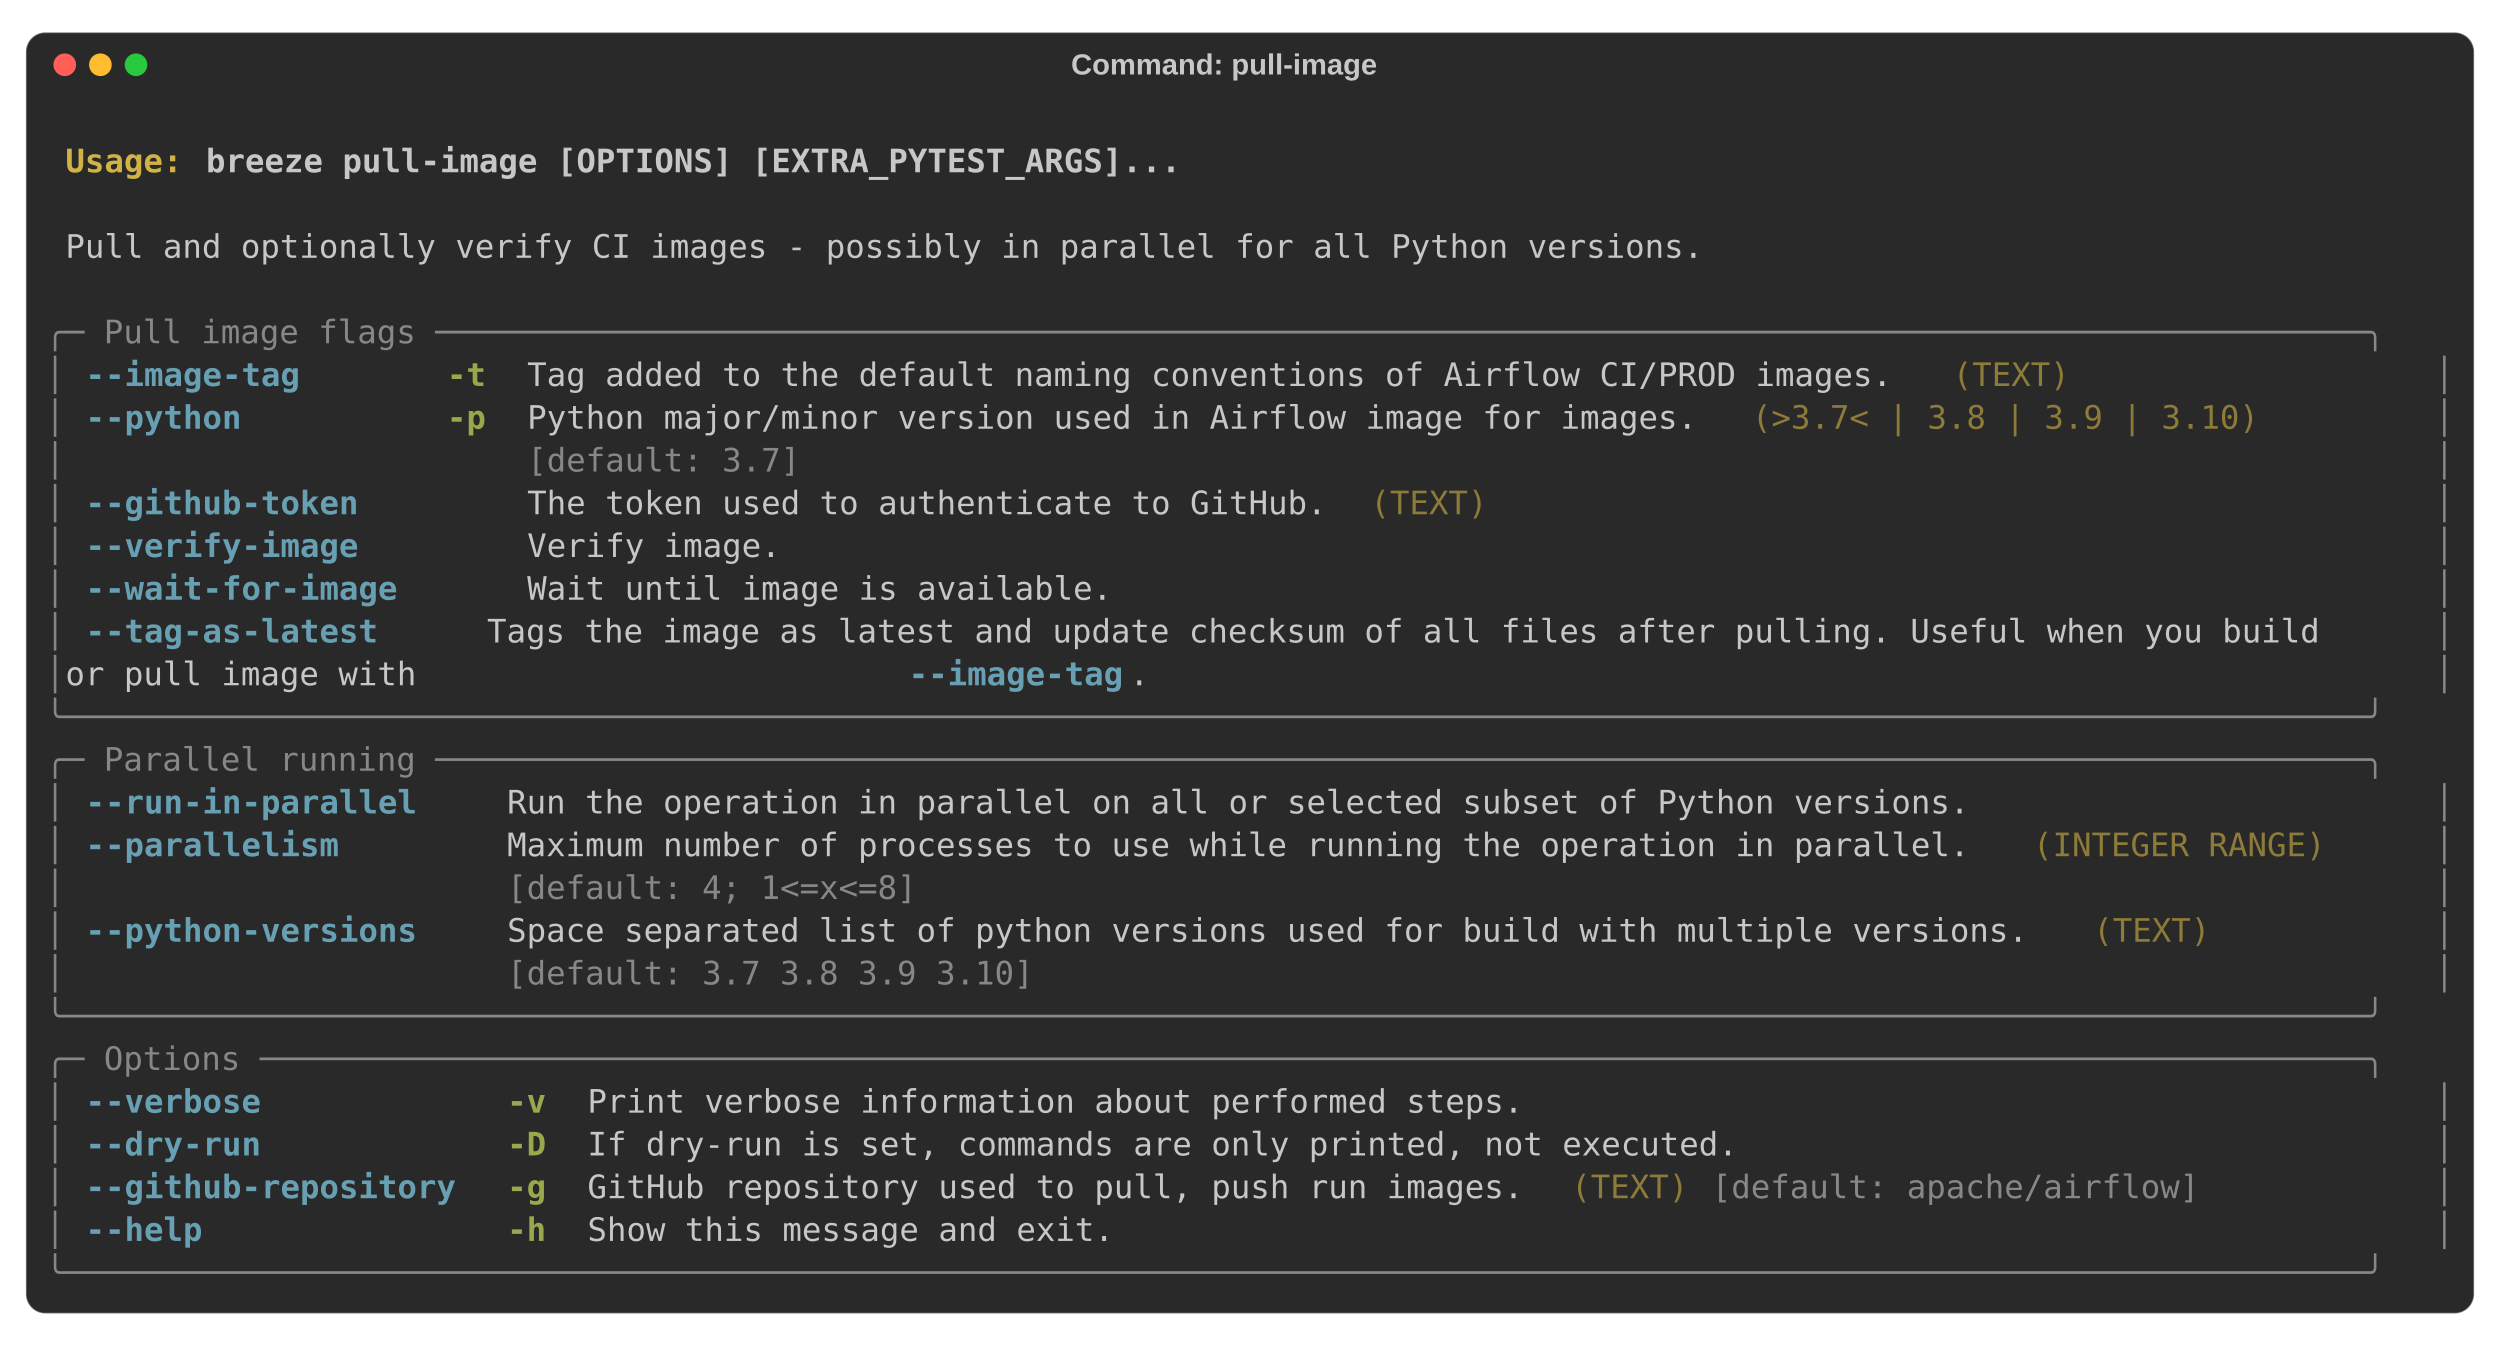
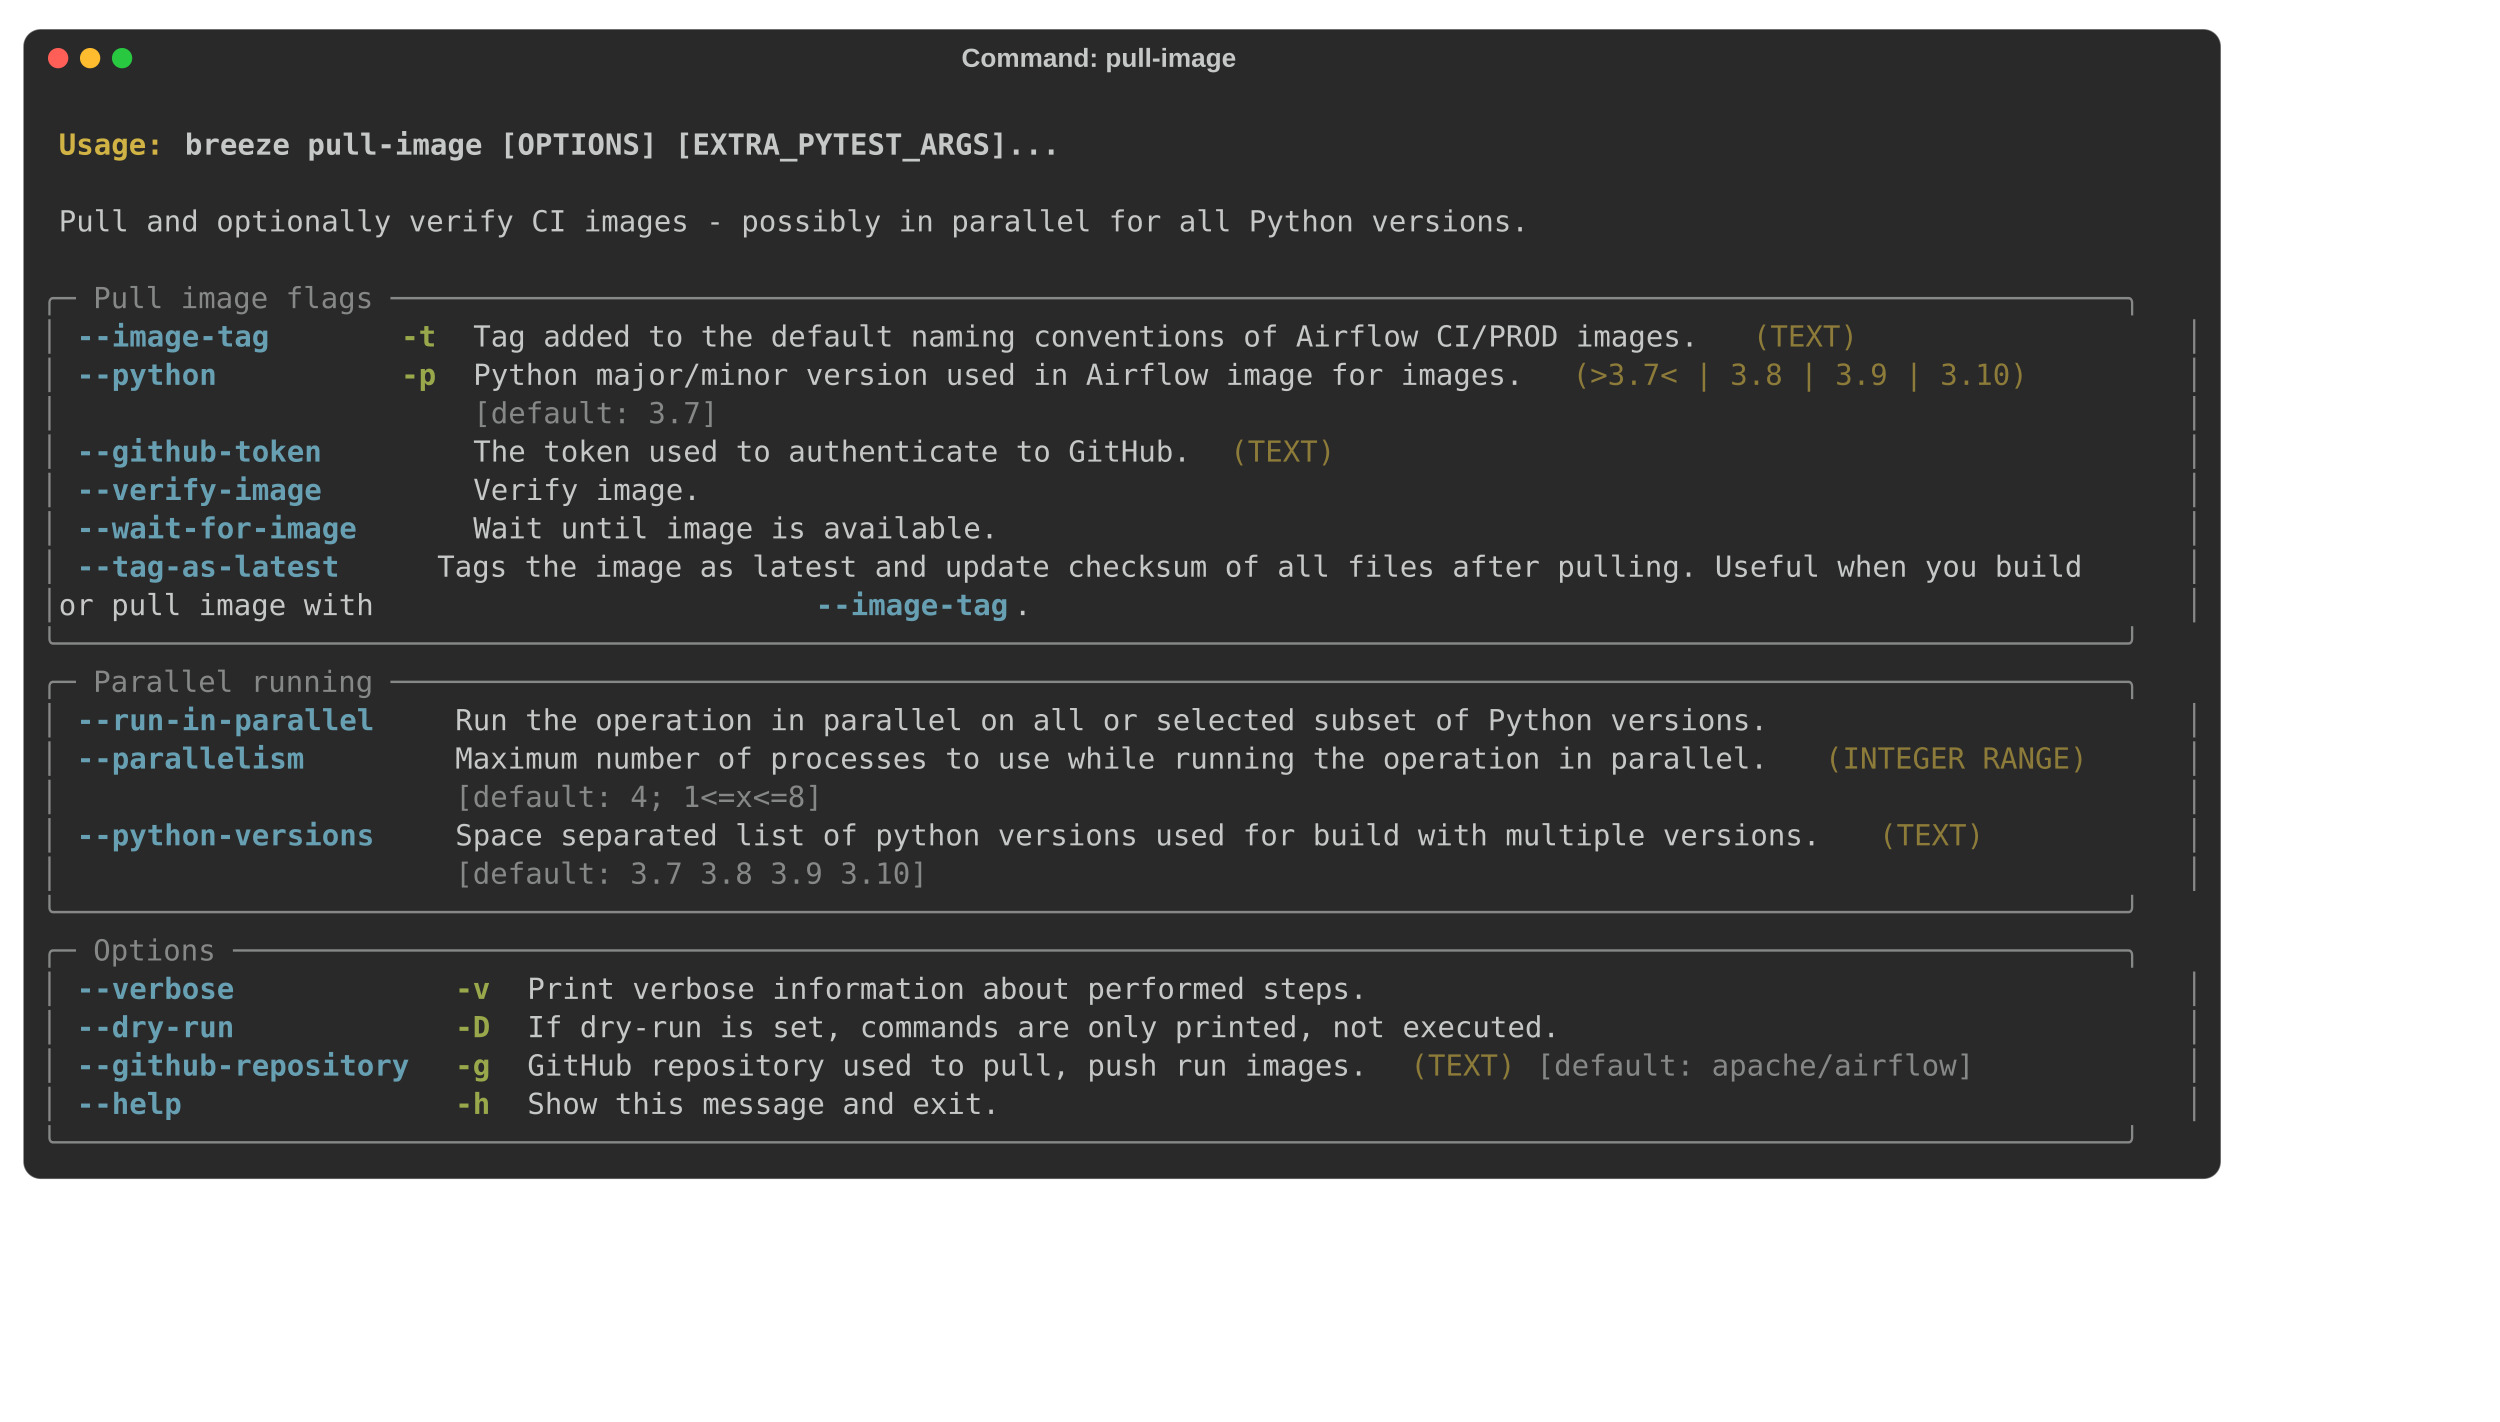
- <svg xmlns="http://www.w3.org/2000/svg" class="rich-terminal" viewBox="0 0 1544 831.2">
+ <svg xmlns="http://www.w3.org/2000/svg" width="1720.0" height="978" viewBox="0 0 1720.0 978">
  <style>

    @font-face {
        font-family: "Fira Code";
        src: local("FiraCode-Regular"),
                url("https://cdnjs.cloudflare.com/ajax/libs/firacode/6.2.0/woff2/FiraCode-Regular.woff2") format("woff2"),
                url("https://cdnjs.cloudflare.com/ajax/libs/firacode/6.2.0/woff/FiraCode-Regular.woff") format("woff");
        font-style: normal;
        font-weight: 400;
    }
    @font-face {
        font-family: "Fira Code";
        src: local("FiraCode-Bold"),
                url("https://cdnjs.cloudflare.com/ajax/libs/firacode/6.2.0/woff2/FiraCode-Bold.woff2") format("woff2"),
                url("https://cdnjs.cloudflare.com/ajax/libs/firacode/6.2.0/woff/FiraCode-Bold.woff") format("woff");
        font-style: bold;
        font-weight: 700;
    }

    .terminal-3638880050-matrix {
        font-family: Fira Code, monospace;
        font-size: 20px;
        line-height: 26.4px;
        font-variant-east-asian: full-width;
    }

    .terminal-3638880050-title {
        font-size: 18px;

        font-weight: bold;
        font-family: arial;
    }

    .terminal-3638880050-r1 { fill: #c5c8c6;font-weight: bold }
.terminal-3638880050-r2 { fill: #c5c8c6 }
.terminal-3638880050-r3 { fill: #d0b344;font-weight: bold }
.terminal-3638880050-r4 { fill: #868887 }
.terminal-3638880050-r5 { fill: #68a0b3;font-weight: bold }
.terminal-3638880050-r6 { fill: #98a84b;font-weight: bold }
.terminal-3638880050-r7 { fill: #8d7b39 }
    </style>
  <rect fill="#292929" stroke="rgba(255,255,255,0.35)" stroke-width="1" x="16" y="20" width="1512" height="791.2" rx="12" />
  <text class="terminal-3638880050-title" fill="#c5c8c6" text-anchor="middle" x="756" y="46">Command: pull-image</text>
  <circle cx="40" cy="40" r="7" fill="#ff5f57" />
  <circle cx="62" cy="40" r="7" fill="#febc2e" />
  <circle cx="84" cy="40" r="7" fill="#28c840" />
  <g transform="translate(28, 60)">
    <text alignment-baseline="baseline" class="terminal-3638880050-matrix" font-variant="east-asian-width-values">
      <tspan class="terminal-3638880050-r1" x="0" y="20" textLength="1488">                                                                                                                        </tspan>
      <tspan class="terminal-3638880050-r2" x="1488" y="20" textLength="12.4">
</tspan>
      <tspan class="terminal-3638880050-r1" x="0" y="46.4" textLength="12.4"> </tspan>
      <tspan class="terminal-3638880050-r3" x="12.4" y="46.4" textLength="86.8">Usage: </tspan>
      <tspan class="terminal-3638880050-r1" x="99.2" y="46.4" textLength="1388.8">breeze pull-image [OPTIONS] [EXTRA_PYTEST_ARGS]...                                                              </tspan>
      <tspan class="terminal-3638880050-r2" x="1488" y="46.4" textLength="12.4">
</tspan>
      <tspan class="terminal-3638880050-r1" x="0" y="72.8" textLength="1488">                                                                                                                        </tspan>
      <tspan class="terminal-3638880050-r2" x="1488" y="72.8" textLength="12.4">
</tspan>
      <tspan class="terminal-3638880050-r2" x="0" y="99.2" textLength="12.4"> </tspan>
      <tspan class="terminal-3638880050-r2" x="12.4" y="99.2" textLength="1463.2">Pull and optionally verify CI images - possibly in parallel for all Python versions.                                  </tspan>
      <tspan class="terminal-3638880050-r2" x="1475.6" y="99.2" textLength="12.4"> </tspan>
      <tspan class="terminal-3638880050-r2" x="1488" y="99.2" textLength="12.4">
</tspan>
      <tspan class="terminal-3638880050-r2" x="0" y="125.6" textLength="1488">                                                                                                                        </tspan>
      <tspan class="terminal-3638880050-r2" x="1488" y="125.6" textLength="12.4">
</tspan>
      <tspan class="terminal-3638880050-r4" x="0" y="152" textLength="1488">╭─ Pull image flags ───────────────────────────────────────────────────────────────────────────────────────────────────╮</tspan>
      <tspan class="terminal-3638880050-r2" x="1488" y="152" textLength="12.4">
</tspan>
      <tspan class="terminal-3638880050-r4" x="0" y="178.4" textLength="12.4">│</tspan>
      <tspan class="terminal-3638880050-r2" x="12.4" y="178.4" textLength="12.4"> </tspan>
      <tspan class="terminal-3638880050-r5" x="24.8" y="178.4" textLength="136.4">--image-tag</tspan>
      <tspan class="terminal-3638880050-r2" x="161.2" y="178.4" textLength="86.8">       </tspan>
      <tspan class="terminal-3638880050-r6" x="248" y="178.4" textLength="24.8">-t</tspan>
      <tspan class="terminal-3638880050-r2" x="272.8" y="178.4" textLength="24.8">  </tspan>
      <tspan class="terminal-3638880050-r2" x="297.6" y="178.4" textLength="868">Tag added to the default naming conventions of Airflow CI/PROD images.</tspan>
      <tspan class="terminal-3638880050-r2" x="1165.6" y="178.4" textLength="12.4"> </tspan>
      <tspan class="terminal-3638880050-r7" x="1178" y="178.4" textLength="74.4">(TEXT)</tspan>
      <tspan class="terminal-3638880050-r2" x="1252.4" y="178.4" textLength="210.8">                 </tspan>
      <tspan class="terminal-3638880050-r2" x="1463.2" y="178.4" textLength="12.4"> </tspan>
      <tspan class="terminal-3638880050-r4" x="1475.6" y="178.4" textLength="12.4">│</tspan>
      <tspan class="terminal-3638880050-r2" x="1488" y="178.4" textLength="12.4">
</tspan>
      <tspan class="terminal-3638880050-r4" x="0" y="204.8" textLength="12.4">│</tspan>
      <tspan class="terminal-3638880050-r2" x="12.4" y="204.8" textLength="12.4"> </tspan>
      <tspan class="terminal-3638880050-r5" x="24.8" y="204.8" textLength="99.2">--python</tspan>
      <tspan class="terminal-3638880050-r2" x="124" y="204.8" textLength="124">          </tspan>
      <tspan class="terminal-3638880050-r6" x="248" y="204.8" textLength="24.8">-p</tspan>
      <tspan class="terminal-3638880050-r2" x="272.8" y="204.8" textLength="24.8">  </tspan>
      <tspan class="terminal-3638880050-r2" x="297.6" y="204.8" textLength="744">Python major/minor version used in Airflow image for images.</tspan>
      <tspan class="terminal-3638880050-r2" x="1041.6" y="204.8" textLength="12.4"> </tspan>
      <tspan class="terminal-3638880050-r7" x="1054" y="204.8" textLength="322.4">(&gt;3.7&lt; | 3.8 | 3.9 | 3.10)</tspan>
      <tspan class="terminal-3638880050-r2" x="1376.4" y="204.8" textLength="86.8">       </tspan>
      <tspan class="terminal-3638880050-r2" x="1463.2" y="204.8" textLength="12.4"> </tspan>
      <tspan class="terminal-3638880050-r4" x="1475.6" y="204.8" textLength="12.4">│</tspan>
      <tspan class="terminal-3638880050-r2" x="1488" y="204.8" textLength="12.4">
</tspan>
      <tspan class="terminal-3638880050-r4" x="0" y="231.2" textLength="12.4">│</tspan>
      <tspan class="terminal-3638880050-r2" x="12.4" y="231.2" textLength="285.2">                       </tspan>
      <tspan class="terminal-3638880050-r4" x="297.6" y="231.2" textLength="744">[default: 3.7]                                              </tspan>
      <tspan class="terminal-3638880050-r2" x="1041.6" y="231.2" textLength="12.4"> </tspan>
      <tspan class="terminal-3638880050-r2" x="1054" y="231.2" textLength="409.2">                                 </tspan>
      <tspan class="terminal-3638880050-r2" x="1463.2" y="231.2" textLength="12.4"> </tspan>
      <tspan class="terminal-3638880050-r4" x="1475.6" y="231.2" textLength="12.4">│</tspan>
      <tspan class="terminal-3638880050-r2" x="1488" y="231.2" textLength="12.4">
</tspan>
      <tspan class="terminal-3638880050-r4" x="0" y="257.6" textLength="12.4">│</tspan>
      <tspan class="terminal-3638880050-r2" x="12.4" y="257.6" textLength="12.4"> </tspan>
      <tspan class="terminal-3638880050-r5" x="24.8" y="257.6" textLength="173.6">--github-token</tspan>
      <tspan class="terminal-3638880050-r2" x="198.4" y="257.6" textLength="49.6">    </tspan>
      <tspan class="terminal-3638880050-r2" x="248" y="257.6" textLength="24.8">  </tspan>
      <tspan class="terminal-3638880050-r2" x="272.8" y="257.6" textLength="24.8">  </tspan>
      <tspan class="terminal-3638880050-r2" x="297.6" y="257.6" textLength="508.4">The token used to authenticate to GitHub.</tspan>
      <tspan class="terminal-3638880050-r2" x="806" y="257.6" textLength="12.4"> </tspan>
      <tspan class="terminal-3638880050-r7" x="818.4" y="257.6" textLength="74.4">(TEXT)</tspan>
      <tspan class="terminal-3638880050-r2" x="892.8" y="257.6" textLength="570.4">                                              </tspan>
      <tspan class="terminal-3638880050-r2" x="1463.2" y="257.6" textLength="12.4"> </tspan>
      <tspan class="terminal-3638880050-r4" x="1475.6" y="257.6" textLength="12.4">│</tspan>
      <tspan class="terminal-3638880050-r2" x="1488" y="257.6" textLength="12.4">
</tspan>
      <tspan class="terminal-3638880050-r4" x="0" y="284" textLength="12.4">│</tspan>
      <tspan class="terminal-3638880050-r2" x="12.4" y="284" textLength="12.4"> </tspan>
      <tspan class="terminal-3638880050-r5" x="24.8" y="284" textLength="173.6">--verify-image</tspan>
      <tspan class="terminal-3638880050-r2" x="198.4" y="284" textLength="49.6">    </tspan>
      <tspan class="terminal-3638880050-r2" x="248" y="284" textLength="24.8">  </tspan>
      <tspan class="terminal-3638880050-r2" x="272.8" y="284" textLength="24.8">  </tspan>
      <tspan class="terminal-3638880050-r2" x="297.6" y="284" textLength="1165.6">Verify image.                                                                                 </tspan>
      <tspan class="terminal-3638880050-r2" x="1463.2" y="284" textLength="12.4"> </tspan>
      <tspan class="terminal-3638880050-r4" x="1475.6" y="284" textLength="12.4">│</tspan>
      <tspan class="terminal-3638880050-r2" x="1488" y="284" textLength="12.4">
</tspan>
      <tspan class="terminal-3638880050-r4" x="0" y="310.4" textLength="12.4">│</tspan>
      <tspan class="terminal-3638880050-r2" x="12.4" y="310.4" textLength="12.4"> </tspan>
      <tspan class="terminal-3638880050-r5" x="24.8" y="310.4" textLength="198.4">--wait-for-image</tspan>
      <tspan class="terminal-3638880050-r2" x="223.2" y="310.4" textLength="24.8">  </tspan>
      <tspan class="terminal-3638880050-r2" x="248" y="310.4" textLength="24.8">  </tspan>
      <tspan class="terminal-3638880050-r2" x="272.8" y="310.4" textLength="24.8">  </tspan>
      <tspan class="terminal-3638880050-r2" x="297.6" y="310.4" textLength="1165.6">Wait until image is available.                                                                </tspan>
      <tspan class="terminal-3638880050-r2" x="1463.2" y="310.4" textLength="12.4"> </tspan>
      <tspan class="terminal-3638880050-r4" x="1475.6" y="310.4" textLength="12.4">│</tspan>
      <tspan class="terminal-3638880050-r2" x="1488" y="310.4" textLength="12.4">
</tspan>
      <tspan class="terminal-3638880050-r4" x="0" y="336.8" textLength="12.4">│</tspan>
      <tspan class="terminal-3638880050-r2" x="12.4" y="336.8" textLength="12.4"> </tspan>
      <tspan class="terminal-3638880050-r5" x="24.8" y="336.8" textLength="186">--tag-as-latest</tspan>
      <tspan class="terminal-3638880050-r2" x="210.8" y="336.8" textLength="37.2">   </tspan>
      <tspan class="terminal-3638880050-r2" x="248" y="336.8" textLength="24.8">  </tspan>
      <tspan class="terminal-3638880050-r2" x="272.8" y="336.8" textLength="1202.8">  Tags the image as latest and update checksum of all files after pulling. Useful when you build </tspan>
      <tspan class="terminal-3638880050-r4" x="1475.6" y="336.8" textLength="12.4">│</tspan>
      <tspan class="terminal-3638880050-r2" x="1488" y="336.8" textLength="12.4">
</tspan>
      <tspan class="terminal-3638880050-r4" x="0" y="363.2" textLength="12.4">│</tspan>
      <tspan class="terminal-3638880050-r2" x="12.4" y="363.2" textLength="520.8">                       or pull image with </tspan>
      <tspan class="terminal-3638880050-r5" x="533.2" y="363.2" textLength="136.4">--image-tag</tspan>
      <tspan class="terminal-3638880050-r2" x="669.6" y="363.2" textLength="806">.                                                                </tspan>
      <tspan class="terminal-3638880050-r4" x="1475.6" y="363.2" textLength="12.4">│</tspan>
      <tspan class="terminal-3638880050-r2" x="1488" y="363.2" textLength="12.4">
</tspan>
      <tspan class="terminal-3638880050-r4" x="0" y="389.6" textLength="1488">╰──────────────────────────────────────────────────────────────────────────────────────────────────────────────────────╯</tspan>
      <tspan class="terminal-3638880050-r2" x="1488" y="389.6" textLength="12.4">
</tspan>
      <tspan class="terminal-3638880050-r4" x="0" y="416" textLength="1488">╭─ Parallel running ───────────────────────────────────────────────────────────────────────────────────────────────────╮</tspan>
      <tspan class="terminal-3638880050-r2" x="1488" y="416" textLength="12.4">
</tspan>
      <tspan class="terminal-3638880050-r4" x="0" y="442.4" textLength="12.4">│</tspan>
      <tspan class="terminal-3638880050-r2" x="12.4" y="442.4" textLength="12.4"> </tspan>
      <tspan class="terminal-3638880050-r5" x="24.8" y="442.4" textLength="210.8">--run-in-parallel</tspan>
      <tspan class="terminal-3638880050-r2" x="235.6" y="442.4" textLength="49.6">    </tspan>
      <tspan class="terminal-3638880050-r2" x="285.2" y="442.4" textLength="1178">Run the operation in parallel on all or selected subset of Python versions.                    </tspan>
      <tspan class="terminal-3638880050-r2" x="1463.2" y="442.4" textLength="12.4"> </tspan>
      <tspan class="terminal-3638880050-r4" x="1475.6" y="442.4" textLength="12.4">│</tspan>
      <tspan class="terminal-3638880050-r2" x="1488" y="442.4" textLength="12.4">
</tspan>
      <tspan class="terminal-3638880050-r4" x="0" y="468.8" textLength="12.4">│</tspan>
      <tspan class="terminal-3638880050-r2" x="12.4" y="468.8" textLength="12.4"> </tspan>
      <tspan class="terminal-3638880050-r5" x="24.8" y="468.8" textLength="161.2">--parallelism</tspan>
      <tspan class="terminal-3638880050-r2" x="186" y="468.8" textLength="99.2">        </tspan>
      <tspan class="terminal-3638880050-r2" x="285.2" y="468.8" textLength="930">Maximum number of processes to use while running the operation in parallel.</tspan>
      <tspan class="terminal-3638880050-r2" x="1215.2" y="468.8" textLength="12.4"> </tspan>
      <tspan class="terminal-3638880050-r7" x="1227.6" y="468.8" textLength="186">(INTEGER RANGE)</tspan>
      <tspan class="terminal-3638880050-r2" x="1413.6" y="468.8" textLength="49.6">    </tspan>
      <tspan class="terminal-3638880050-r2" x="1463.2" y="468.8" textLength="12.4"> </tspan>
      <tspan class="terminal-3638880050-r4" x="1475.6" y="468.8" textLength="12.4">│</tspan>
      <tspan class="terminal-3638880050-r2" x="1488" y="468.8" textLength="12.4">
</tspan>
      <tspan class="terminal-3638880050-r4" x="0" y="495.2" textLength="12.4">│</tspan>
      <tspan class="terminal-3638880050-r2" x="12.4" y="495.2" textLength="272.8">                      </tspan>
      <tspan class="terminal-3638880050-r4" x="285.2" y="495.2" textLength="930">[default: 4; 1&lt;=x&lt;=8]                                                      </tspan>
      <tspan class="terminal-3638880050-r2" x="1215.2" y="495.2" textLength="12.4"> </tspan>
      <tspan class="terminal-3638880050-r2" x="1227.6" y="495.2" textLength="235.6">                   </tspan>
      <tspan class="terminal-3638880050-r2" x="1463.2" y="495.2" textLength="12.4"> </tspan>
      <tspan class="terminal-3638880050-r4" x="1475.6" y="495.2" textLength="12.4">│</tspan>
      <tspan class="terminal-3638880050-r2" x="1488" y="495.2" textLength="12.4">
</tspan>
      <tspan class="terminal-3638880050-r4" x="0" y="521.6" textLength="12.4">│</tspan>
      <tspan class="terminal-3638880050-r2" x="12.4" y="521.6" textLength="12.4"> </tspan>
      <tspan class="terminal-3638880050-r5" x="24.8" y="521.6" textLength="210.8">--python-versions</tspan>
      <tspan class="terminal-3638880050-r2" x="235.6" y="521.6" textLength="49.6">    </tspan>
      <tspan class="terminal-3638880050-r2" x="285.2" y="521.6" textLength="967.2">Space separated list of python versions used for build with multiple versions.</tspan>
      <tspan class="terminal-3638880050-r2" x="1252.4" y="521.6" textLength="12.4"> </tspan>
      <tspan class="terminal-3638880050-r7" x="1264.8" y="521.6" textLength="74.4">(TEXT)</tspan>
      <tspan class="terminal-3638880050-r2" x="1339.2" y="521.6" textLength="124">          </tspan>
      <tspan class="terminal-3638880050-r2" x="1463.2" y="521.6" textLength="12.4"> </tspan>
      <tspan class="terminal-3638880050-r4" x="1475.6" y="521.6" textLength="12.4">│</tspan>
      <tspan class="terminal-3638880050-r2" x="1488" y="521.6" textLength="12.4">
</tspan>
      <tspan class="terminal-3638880050-r4" x="0" y="548" textLength="12.4">│</tspan>
      <tspan class="terminal-3638880050-r2" x="12.4" y="548" textLength="272.8">                      </tspan>
      <tspan class="terminal-3638880050-r4" x="285.2" y="548" textLength="967.2">[default: 3.7 3.8 3.9 3.10]                                                   </tspan>
      <tspan class="terminal-3638880050-r2" x="1252.4" y="548" textLength="12.4"> </tspan>
      <tspan class="terminal-3638880050-r2" x="1264.8" y="548" textLength="198.4">                </tspan>
      <tspan class="terminal-3638880050-r2" x="1463.2" y="548" textLength="12.4"> </tspan>
      <tspan class="terminal-3638880050-r4" x="1475.6" y="548" textLength="12.4">│</tspan>
      <tspan class="terminal-3638880050-r2" x="1488" y="548" textLength="12.4">
</tspan>
      <tspan class="terminal-3638880050-r4" x="0" y="574.4" textLength="1488">╰──────────────────────────────────────────────────────────────────────────────────────────────────────────────────────╯</tspan>
      <tspan class="terminal-3638880050-r2" x="1488" y="574.4" textLength="12.4">
</tspan>
      <tspan class="terminal-3638880050-r4" x="0" y="600.8" textLength="1488">╭─ Options ────────────────────────────────────────────────────────────────────────────────────────────────────────────╮</tspan>
      <tspan class="terminal-3638880050-r2" x="1488" y="600.8" textLength="12.4">
</tspan>
      <tspan class="terminal-3638880050-r4" x="0" y="627.2" textLength="12.4">│</tspan>
      <tspan class="terminal-3638880050-r2" x="12.4" y="627.2" textLength="12.4"> </tspan>
      <tspan class="terminal-3638880050-r5" x="24.8" y="627.2" textLength="111.6">--verbose</tspan>
      <tspan class="terminal-3638880050-r2" x="136.4" y="627.2" textLength="148.8">            </tspan>
      <tspan class="terminal-3638880050-r6" x="285.2" y="627.2" textLength="24.8">-v</tspan>
      <tspan class="terminal-3638880050-r2" x="310" y="627.2" textLength="24.8">  </tspan>
      <tspan class="terminal-3638880050-r2" x="334.8" y="627.2" textLength="1128.4">Print verbose information about performed steps.                                           </tspan>
      <tspan class="terminal-3638880050-r2" x="1463.2" y="627.2" textLength="12.4"> </tspan>
      <tspan class="terminal-3638880050-r4" x="1475.6" y="627.2" textLength="12.4">│</tspan>
      <tspan class="terminal-3638880050-r2" x="1488" y="627.2" textLength="12.4">
</tspan>
      <tspan class="terminal-3638880050-r4" x="0" y="653.6" textLength="12.4">│</tspan>
      <tspan class="terminal-3638880050-r2" x="12.4" y="653.6" textLength="12.4"> </tspan>
      <tspan class="terminal-3638880050-r5" x="24.8" y="653.6" textLength="111.6">--dry-run</tspan>
      <tspan class="terminal-3638880050-r2" x="136.4" y="653.6" textLength="148.8">            </tspan>
      <tspan class="terminal-3638880050-r6" x="285.2" y="653.6" textLength="24.8">-D</tspan>
      <tspan class="terminal-3638880050-r2" x="310" y="653.6" textLength="24.8">  </tspan>
      <tspan class="terminal-3638880050-r2" x="334.8" y="653.6" textLength="1128.4">If dry-run is set, commands are only printed, not executed.                                </tspan>
      <tspan class="terminal-3638880050-r2" x="1463.2" y="653.6" textLength="12.4"> </tspan>
      <tspan class="terminal-3638880050-r4" x="1475.6" y="653.6" textLength="12.4">│</tspan>
      <tspan class="terminal-3638880050-r2" x="1488" y="653.6" textLength="12.4">
</tspan>
      <tspan class="terminal-3638880050-r4" x="0" y="680" textLength="12.4">│</tspan>
      <tspan class="terminal-3638880050-r2" x="12.4" y="680" textLength="12.4"> </tspan>
      <tspan class="terminal-3638880050-r5" x="24.8" y="680" textLength="235.6">--github-repository</tspan>
      <tspan class="terminal-3638880050-r2" x="260.4" y="680" textLength="24.8">  </tspan>
      <tspan class="terminal-3638880050-r6" x="285.2" y="680" textLength="24.8">-g</tspan>
      <tspan class="terminal-3638880050-r2" x="310" y="680" textLength="24.8">  </tspan>
      <tspan class="terminal-3638880050-r2" x="334.8" y="680" textLength="595.2">GitHub repository used to pull, push run images.</tspan>
      <tspan class="terminal-3638880050-r2" x="930" y="680" textLength="12.4"> </tspan>
      <tspan class="terminal-3638880050-r7" x="942.4" y="680" textLength="74.4">(TEXT)</tspan>
      <tspan class="terminal-3638880050-r2" x="1016.8" y="680" textLength="12.4"> </tspan>
      <tspan class="terminal-3638880050-r4" x="1029.2" y="680" textLength="310">[default: apache/airflow]</tspan>
      <tspan class="terminal-3638880050-r2" x="1339.2" y="680" textLength="124">          </tspan>
      <tspan class="terminal-3638880050-r2" x="1463.2" y="680" textLength="12.4"> </tspan>
      <tspan class="terminal-3638880050-r4" x="1475.6" y="680" textLength="12.4">│</tspan>
      <tspan class="terminal-3638880050-r2" x="1488" y="680" textLength="12.4">
</tspan>
      <tspan class="terminal-3638880050-r4" x="0" y="706.4" textLength="12.4">│</tspan>
      <tspan class="terminal-3638880050-r2" x="12.4" y="706.4" textLength="12.4"> </tspan>
      <tspan class="terminal-3638880050-r5" x="24.8" y="706.4" textLength="74.4">--help</tspan>
      <tspan class="terminal-3638880050-r2" x="99.2" y="706.4" textLength="186">               </tspan>
      <tspan class="terminal-3638880050-r6" x="285.2" y="706.4" textLength="24.8">-h</tspan>
      <tspan class="terminal-3638880050-r2" x="310" y="706.4" textLength="24.8">  </tspan>
      <tspan class="terminal-3638880050-r2" x="334.8" y="706.4" textLength="1128.4">Show this message and exit.                                                                </tspan>
      <tspan class="terminal-3638880050-r2" x="1463.2" y="706.4" textLength="12.4"> </tspan>
      <tspan class="terminal-3638880050-r4" x="1475.6" y="706.4" textLength="12.4">│</tspan>
      <tspan class="terminal-3638880050-r2" x="1488" y="706.4" textLength="12.4">
</tspan>
      <tspan class="terminal-3638880050-r4" x="0" y="732.8" textLength="1488">╰──────────────────────────────────────────────────────────────────────────────────────────────────────────────────────╯</tspan>
      <tspan class="terminal-3638880050-r2" x="1488" y="732.8" textLength="12.4">
</tspan>
    </text>
  </g>
</svg>
